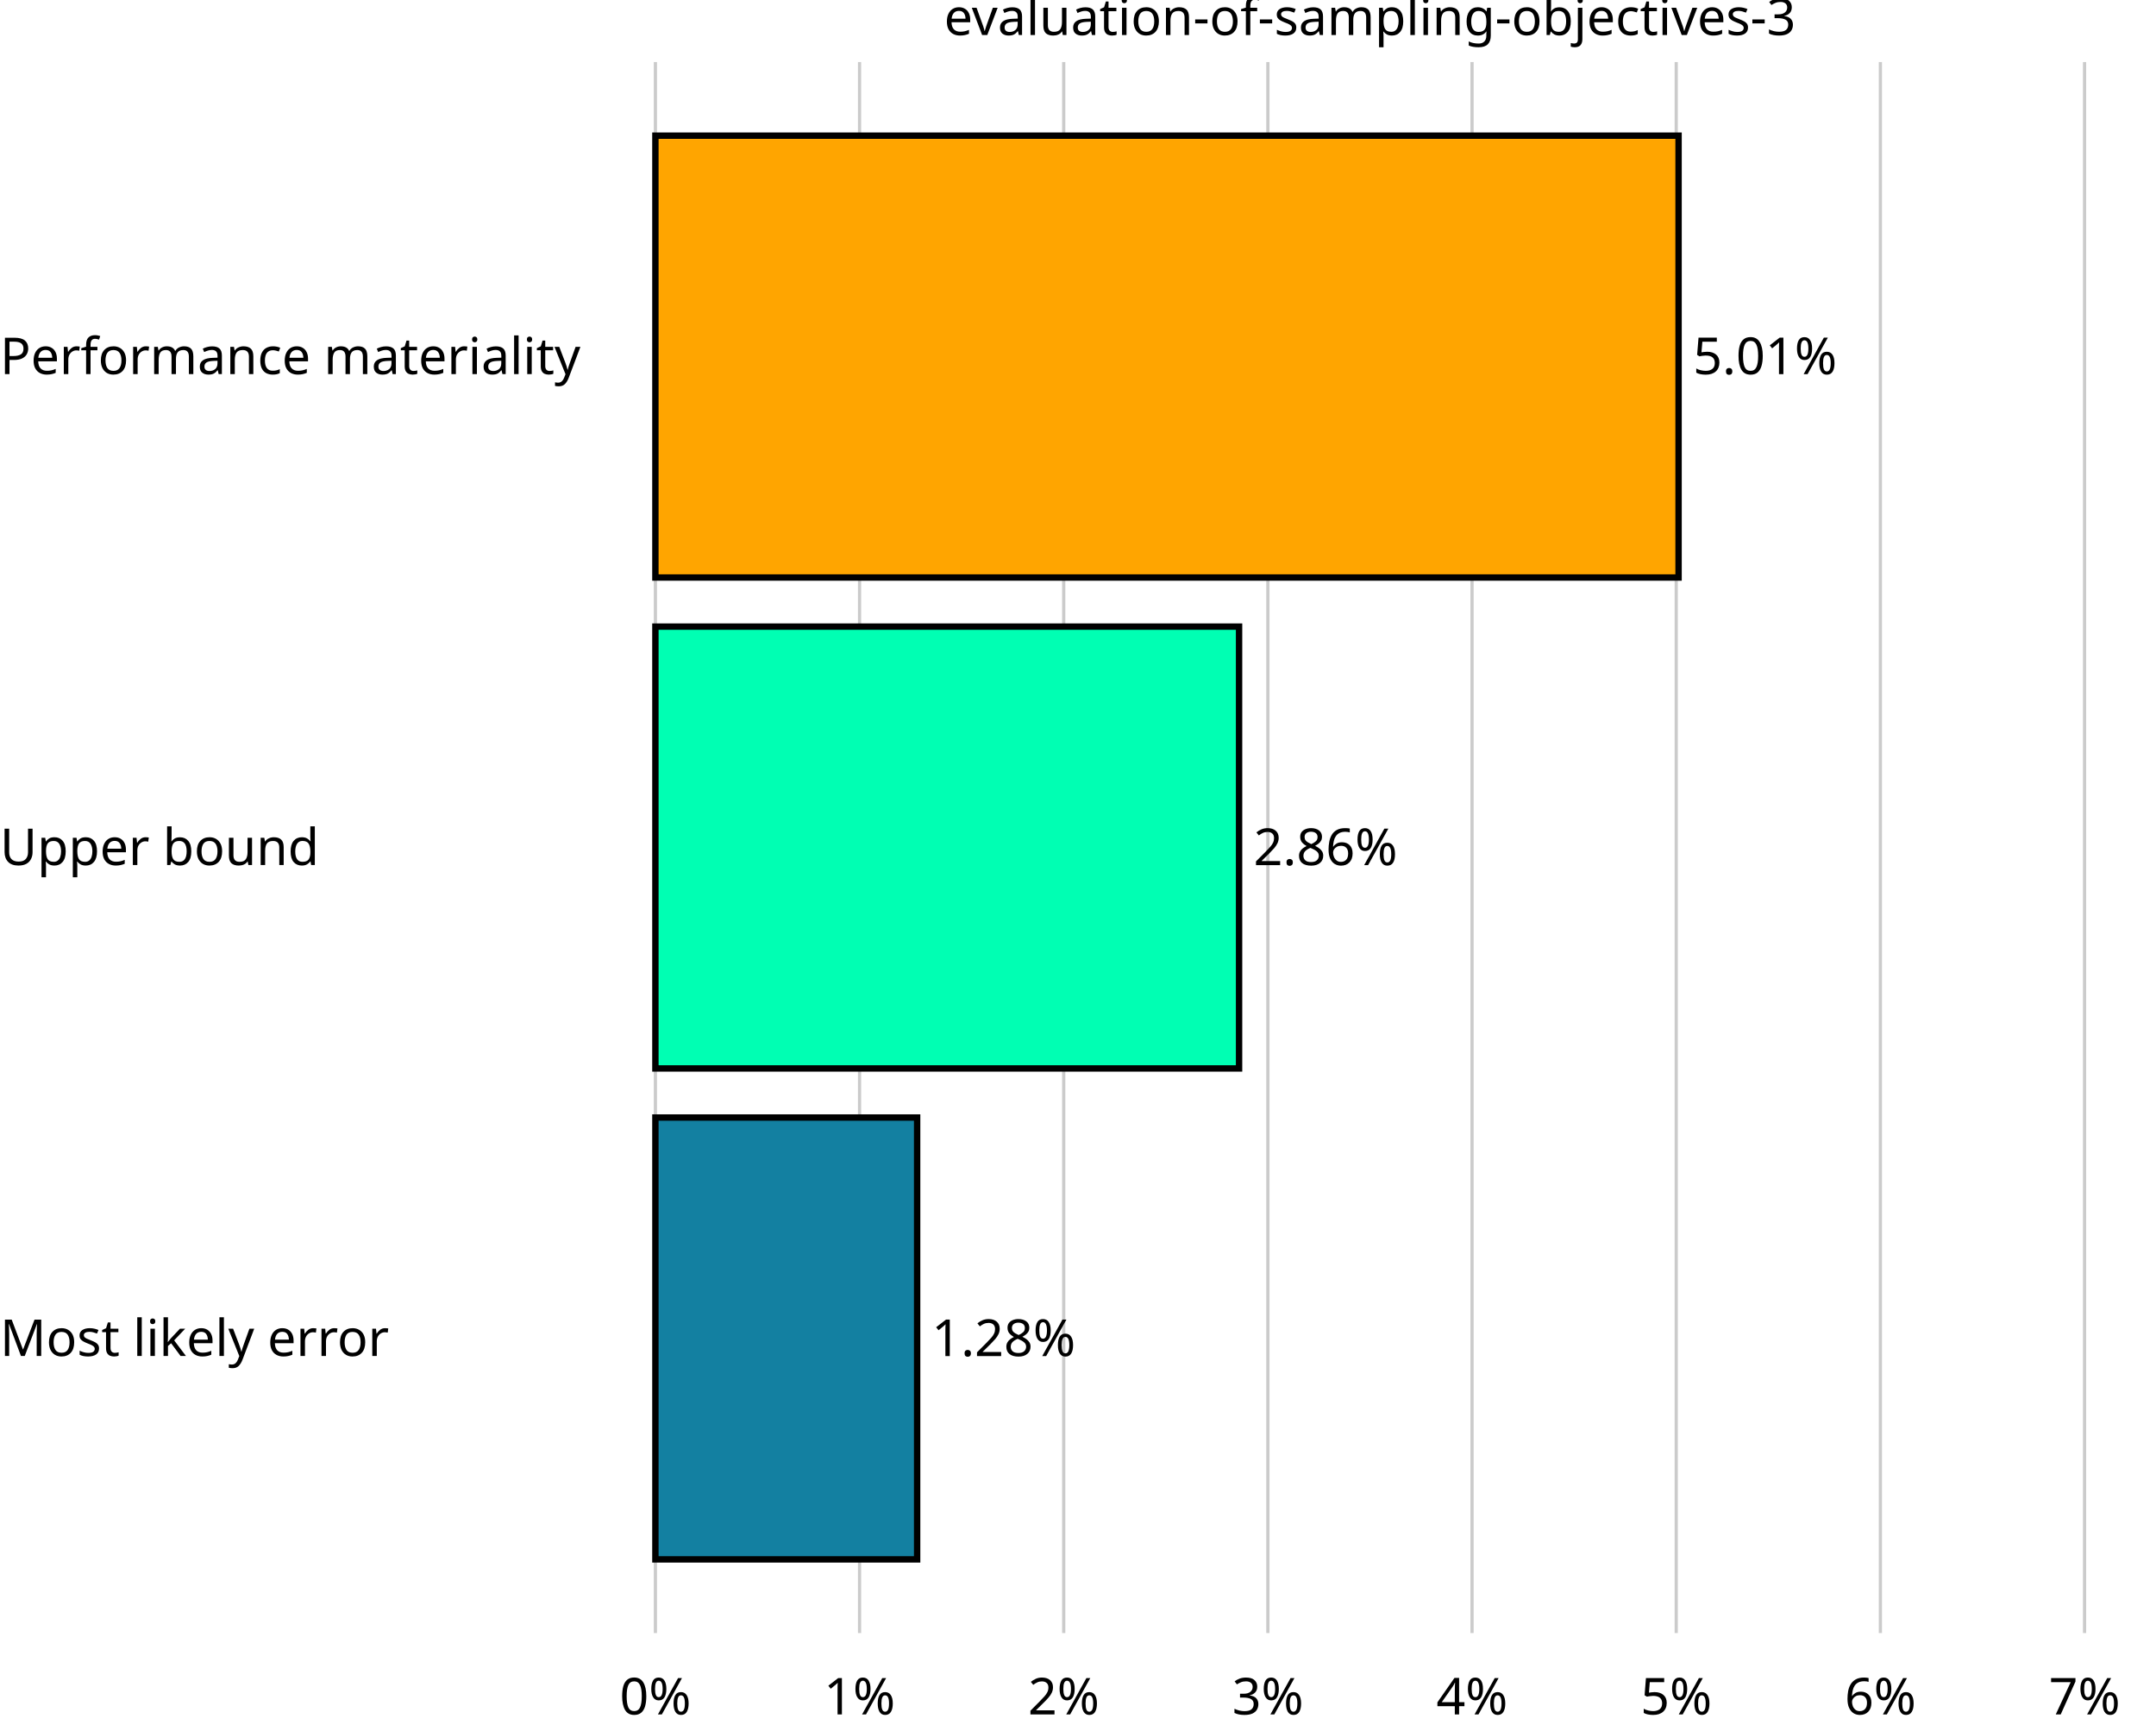
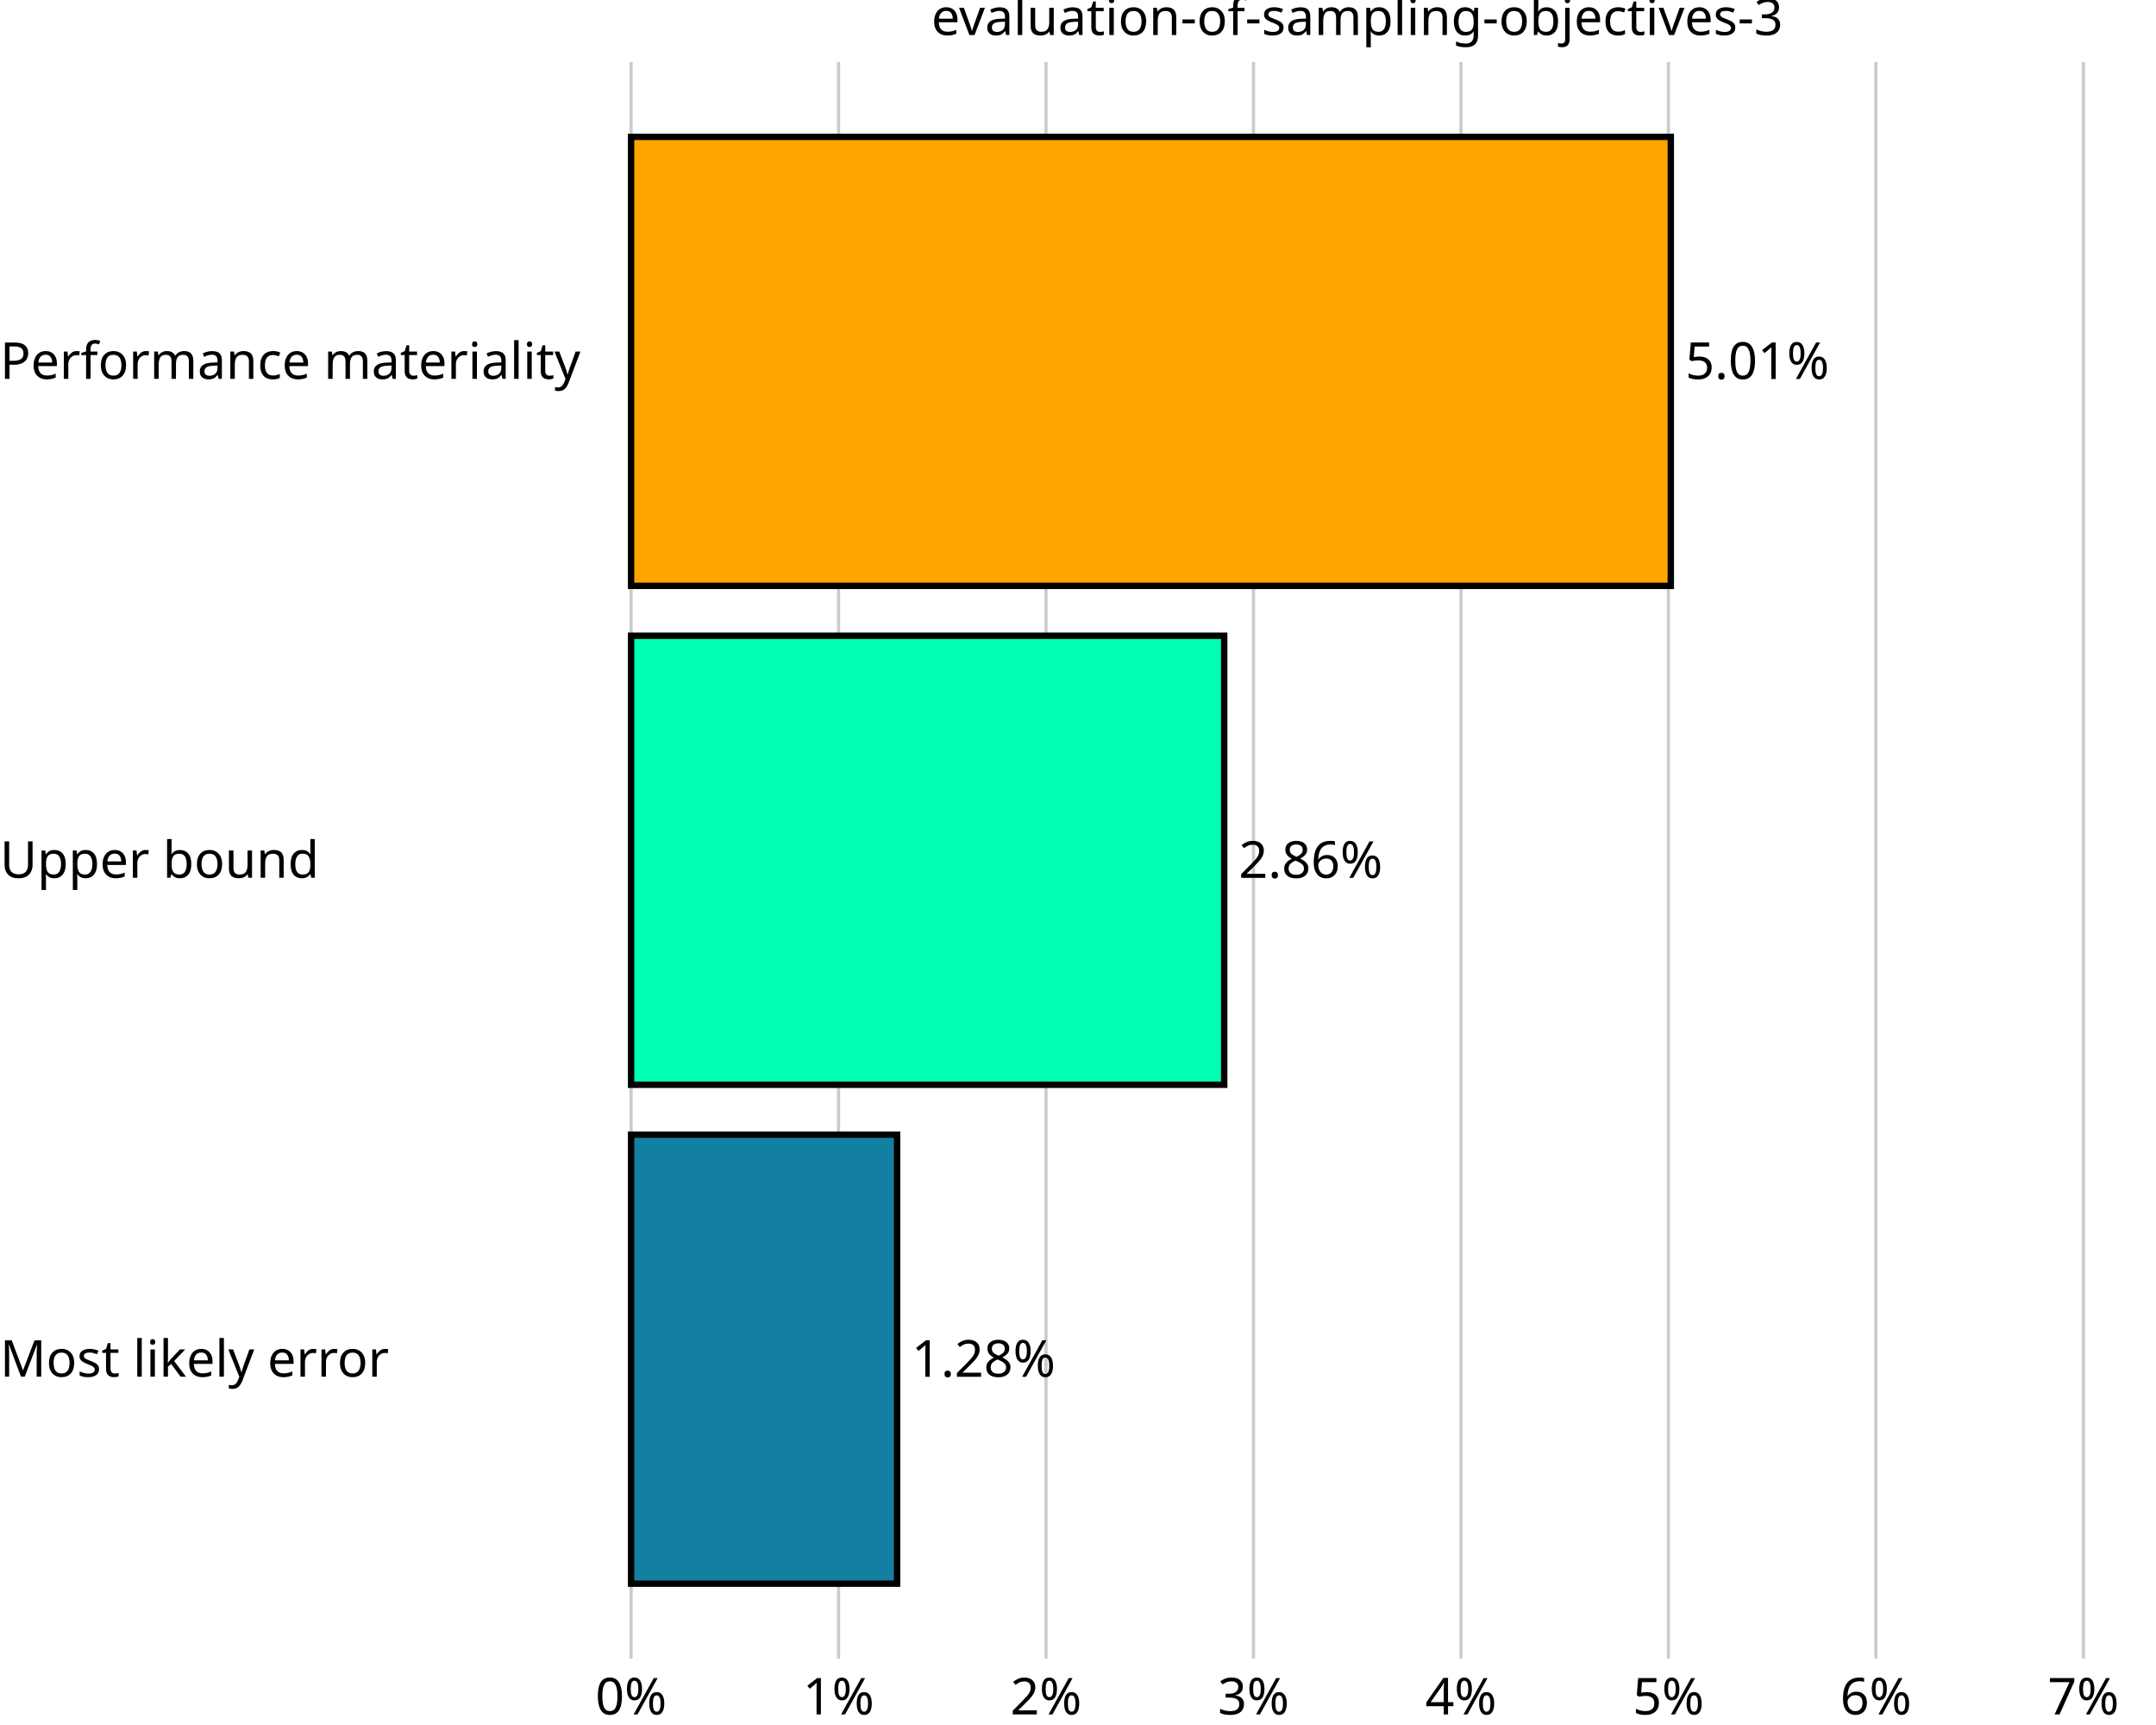
<svg xmlns="http://www.w3.org/2000/svg" class="svglite" data-engine-version="2.0" width="720.00pt" height="576.00pt" viewBox="0 0 720.00 576.00">
  <defs>
    <style type="text/css">
    .svglite line, .svglite polyline, .svglite polygon, .svglite path, .svglite rect, .svglite circle {
      fill: none;
      stroke: #000000;
      stroke-linecap: round;
      stroke-linejoin: round;
      stroke-miterlimit: 10.00;
    }
  </style>
  </defs>
  <rect width="100%" height="100%" style="stroke: none; fill: #FFFFFF;" />
  <defs>
    <clipPath id="cpMC4wMHw3MjAuMDB8MC4wMHw1NzYuMDA=">
      <rect x="0.00" y="0.00" width="720.00" height="576.00" />
    </clipPath>
  </defs>
  <g clip-path="url(#cpMC4wMHw3MjAuMDB8MC4wMHw1NzYuMDA=)">
    <rect x="0.00" y="0.00" width="720.00" height="576.00" style="stroke-width: 10.67; stroke: none;" />
  </g>
  <defs>
-     <clipPath id="cpMTk1LjAxfDcyMC4wMHwyMC43MXw1NDUuMjk=">
-       <rect x="195.01" y="20.71" width="524.99" height="524.59" />
+     <clipPath id="cpMTg2LjUwfDcyMC4wMHwyMC43MXw1NTMuODA=">
+       <rect x="186.50" y="20.71" width="533.50" height="533.09" />
    </clipPath>
  </defs>
-   <g clip-path="url(#cpMTk1LjAxfDcyMC4wMHwyMC43MXw1NDUuMjk=)">
-     <rect x="195.01" y="20.71" width="524.99" height="524.59" style="stroke-width: 10.67; stroke: none;" />
-     <polyline points="218.87,545.29 218.87,20.71 " style="stroke-width: 1.07; stroke: #CBCBCB; stroke-linecap: butt;" />
-     <polyline points="287.05,545.29 287.05,20.71 " style="stroke-width: 1.07; stroke: #CBCBCB; stroke-linecap: butt;" />
-     <polyline points="355.23,545.29 355.23,20.71 " style="stroke-width: 1.07; stroke: #CBCBCB; stroke-linecap: butt;" />
-     <polyline points="423.41,545.29 423.41,20.71 " style="stroke-width: 1.07; stroke: #CBCBCB; stroke-linecap: butt;" />
-     <polyline points="491.59,545.29 491.59,20.71 " style="stroke-width: 1.07; stroke: #CBCBCB; stroke-linecap: butt;" />
-     <polyline points="559.78,545.29 559.78,20.71 " style="stroke-width: 1.07; stroke: #CBCBCB; stroke-linecap: butt;" />
-     <polyline points="627.96,545.29 627.96,20.71 " style="stroke-width: 1.07; stroke: #CBCBCB; stroke-linecap: butt;" />
-     <polyline points="696.14,545.29 696.14,20.71 " style="stroke-width: 1.07; stroke: #CBCBCB; stroke-linecap: butt;" />
-     <rect x="218.87" y="373.16" width="87.41" height="147.54" style="stroke-width: 2.13; stroke-linecap: butt; stroke-linejoin: miter; fill: #1380A1;" />
-     <rect x="218.87" y="209.23" width="194.92" height="147.54" style="stroke-width: 2.13; stroke-linecap: butt; stroke-linejoin: miter; fill: #00FFB3;" />
-     <rect x="218.87" y="45.30" width="341.69" height="147.54" style="stroke-width: 2.13; stroke-linecap: butt; stroke-linejoin: miter; fill: #FFA500;" />
-     <text x="311.12" y="452.81" style="font-size: 17.07px; font-family: sans;" textLength="48.41px" lengthAdjust="spacingAndGlyphs">1.28%</text>
-     <text x="418.63" y="288.88" style="font-size: 17.07px; font-family: sans;" textLength="48.41px" lengthAdjust="spacingAndGlyphs">2.86%</text>
-     <text x="565.40" y="124.94" style="font-size: 17.07px; font-family: sans;" textLength="48.41px" lengthAdjust="spacingAndGlyphs">5.01%</text>
-     <rect x="195.01" y="20.71" width="524.99" height="524.59" style="stroke-width: 0.00; stroke: none;" />
+   <g clip-path="url(#cpMTg2LjUwfDcyMC4wMHwyMC43MXw1NTMuODA=)">
+     <rect x="186.50" y="20.71" width="533.50" height="533.09" style="stroke-width: 10.67; stroke: none;" />
+     <polyline points="210.75,553.80 210.75,20.71 " style="stroke-width: 1.07; stroke: #CBCBCB; stroke-linecap: butt;" />
+     <polyline points="280.04,553.80 280.04,20.71 " style="stroke-width: 1.07; stroke: #CBCBCB; stroke-linecap: butt;" />
+     <polyline points="349.32,553.80 349.32,20.71 " style="stroke-width: 1.07; stroke: #CBCBCB; stroke-linecap: butt;" />
+     <polyline points="418.61,553.80 418.61,20.71 " style="stroke-width: 1.07; stroke: #CBCBCB; stroke-linecap: butt;" />
+     <polyline points="487.89,553.80 487.89,20.71 " style="stroke-width: 1.07; stroke: #CBCBCB; stroke-linecap: butt;" />
+     <polyline points="557.18,553.80 557.18,20.71 " style="stroke-width: 1.07; stroke: #CBCBCB; stroke-linecap: butt;" />
+     <polyline points="626.46,553.80 626.46,20.71 " style="stroke-width: 1.07; stroke: #CBCBCB; stroke-linecap: butt;" />
+     <polyline points="695.75,553.80 695.75,20.71 " style="stroke-width: 1.07; stroke: #CBCBCB; stroke-linecap: butt;" />
+     <rect x="210.75" y="378.88" width="88.83" height="149.93" style="stroke-width: 2.13; stroke-linecap: butt; stroke-linejoin: miter; fill: #1380A1;" />
+     <rect x="210.75" y="212.29" width="198.08" height="149.93" style="stroke-width: 2.13; stroke-linecap: butt; stroke-linejoin: miter; fill: #00FFB3;" />
+     <rect x="210.75" y="45.70" width="347.22" height="149.93" style="stroke-width: 2.13; stroke-linecap: butt; stroke-linejoin: miter; fill: #FFA500;" />
+     <text x="304.42" y="459.72" style="font-size: 17.07px; font-family: sans;" textLength="48.41px" lengthAdjust="spacingAndGlyphs">1.28%</text>
+     <text x="413.67" y="293.13" style="font-size: 17.07px; font-family: sans;" textLength="48.41px" lengthAdjust="spacingAndGlyphs">2.86%</text>
+     <text x="562.82" y="126.54" style="font-size: 17.07px; font-family: sans;" textLength="48.41px" lengthAdjust="spacingAndGlyphs">5.01%</text>
+     <rect x="186.50" y="20.71" width="533.50" height="533.09" style="stroke-width: 0.00; stroke: none;" />
  </g>
  <g clip-path="url(#cpMC4wMHw3MjAuMDB8MC4wMHw1NzYuMDA=)">
-     <polyline points="195.01,545.29 195.01,20.71 " style="stroke-width: 0.00; stroke: none; stroke-linecap: butt;" />
-     <text x="-0" y="452.78" style="font-size: 17.00px; font-family: sans;" textLength="119.98px" lengthAdjust="spacingAndGlyphs">Most likely error</text>
-     <text x="-0" y="288.85" style="font-size: 17.00px; font-family: sans;" textLength="98.31px" lengthAdjust="spacingAndGlyphs">Upper bound</text>
-     <text x="-0" y="124.92" style="font-size: 17.00px; font-family: sans;" textLength="179.53px" lengthAdjust="spacingAndGlyphs">Performance materiality</text>
-     <polyline points="195.01,545.29 720.00,545.29 " style="stroke-width: 0.00; stroke: none; stroke-linecap: butt;" />
-     <text x="218.87" y="572.47" text-anchor="middle" style="font-size: 17.00px; font-family: sans;" textLength="24.57px" lengthAdjust="spacingAndGlyphs">0%</text>
-     <text x="287.05" y="572.47" text-anchor="middle" style="font-size: 17.00px; font-family: sans;" textLength="24.57px" lengthAdjust="spacingAndGlyphs">1%</text>
-     <text x="355.23" y="572.47" text-anchor="middle" style="font-size: 17.00px; font-family: sans;" textLength="24.57px" lengthAdjust="spacingAndGlyphs">2%</text>
-     <text x="423.41" y="572.47" text-anchor="middle" style="font-size: 17.00px; font-family: sans;" textLength="24.57px" lengthAdjust="spacingAndGlyphs">3%</text>
-     <text x="491.59" y="572.47" text-anchor="middle" style="font-size: 17.00px; font-family: sans;" textLength="24.57px" lengthAdjust="spacingAndGlyphs">4%</text>
-     <text x="559.78" y="572.47" text-anchor="middle" style="font-size: 17.00px; font-family: sans;" textLength="24.57px" lengthAdjust="spacingAndGlyphs">5%</text>
-     <text x="627.96" y="572.47" text-anchor="middle" style="font-size: 17.00px; font-family: sans;" textLength="24.57px" lengthAdjust="spacingAndGlyphs">6%</text>
-     <text x="696.14" y="572.47" text-anchor="middle" style="font-size: 17.00px; font-family: sans;" textLength="24.57px" lengthAdjust="spacingAndGlyphs">7%</text>
-     <text x="457.50" y="11.70" text-anchor="middle" style="font-size: 17.00px; font-family: sans;" textLength="267.44px" lengthAdjust="spacingAndGlyphs">evaluation-of-sampling-objectives-3</text>
+     <polyline points="186.50,553.80 186.50,20.71 " style="stroke-width: 0.00; stroke: none; stroke-linecap: butt;" />
+     <text x="0.00" y="459.69" style="font-size: 17.00px; font-family: sans;" textLength="119.98px" lengthAdjust="spacingAndGlyphs">Most likely error</text>
+     <text x="0.00" y="293.10" style="font-size: 17.00px; font-family: sans;" textLength="98.31px" lengthAdjust="spacingAndGlyphs">Upper bound</text>
+     <text x="0.00" y="126.51" style="font-size: 17.00px; font-family: sans;" textLength="179.53px" lengthAdjust="spacingAndGlyphs">Performance materiality</text>
+     <polyline points="186.50,553.80 720.00,553.80 " style="stroke-width: 0.00; stroke: none; stroke-linecap: butt;" />
+     <text x="210.75" y="572.47" text-anchor="middle" style="font-size: 17.00px; font-family: sans;" textLength="24.57px" lengthAdjust="spacingAndGlyphs">0%</text>
+     <text x="280.04" y="572.47" text-anchor="middle" style="font-size: 17.00px; font-family: sans;" textLength="24.57px" lengthAdjust="spacingAndGlyphs">1%</text>
+     <text x="349.32" y="572.47" text-anchor="middle" style="font-size: 17.00px; font-family: sans;" textLength="24.57px" lengthAdjust="spacingAndGlyphs">2%</text>
+     <text x="418.61" y="572.47" text-anchor="middle" style="font-size: 17.00px; font-family: sans;" textLength="24.57px" lengthAdjust="spacingAndGlyphs">3%</text>
+     <text x="487.89" y="572.47" text-anchor="middle" style="font-size: 17.00px; font-family: sans;" textLength="24.57px" lengthAdjust="spacingAndGlyphs">4%</text>
+     <text x="557.18" y="572.47" text-anchor="middle" style="font-size: 17.00px; font-family: sans;" textLength="24.57px" lengthAdjust="spacingAndGlyphs">5%</text>
+     <text x="626.46" y="572.47" text-anchor="middle" style="font-size: 17.00px; font-family: sans;" textLength="24.57px" lengthAdjust="spacingAndGlyphs">6%</text>
+     <text x="695.75" y="572.47" text-anchor="middle" style="font-size: 17.00px; font-family: sans;" textLength="24.57px" lengthAdjust="spacingAndGlyphs">7%</text>
+     <text x="453.25" y="11.70" text-anchor="middle" style="font-size: 17.00px; font-family: sans;" textLength="267.44px" lengthAdjust="spacingAndGlyphs">evaluation-of-sampling-objectives-3</text>
  </g>
</svg>
